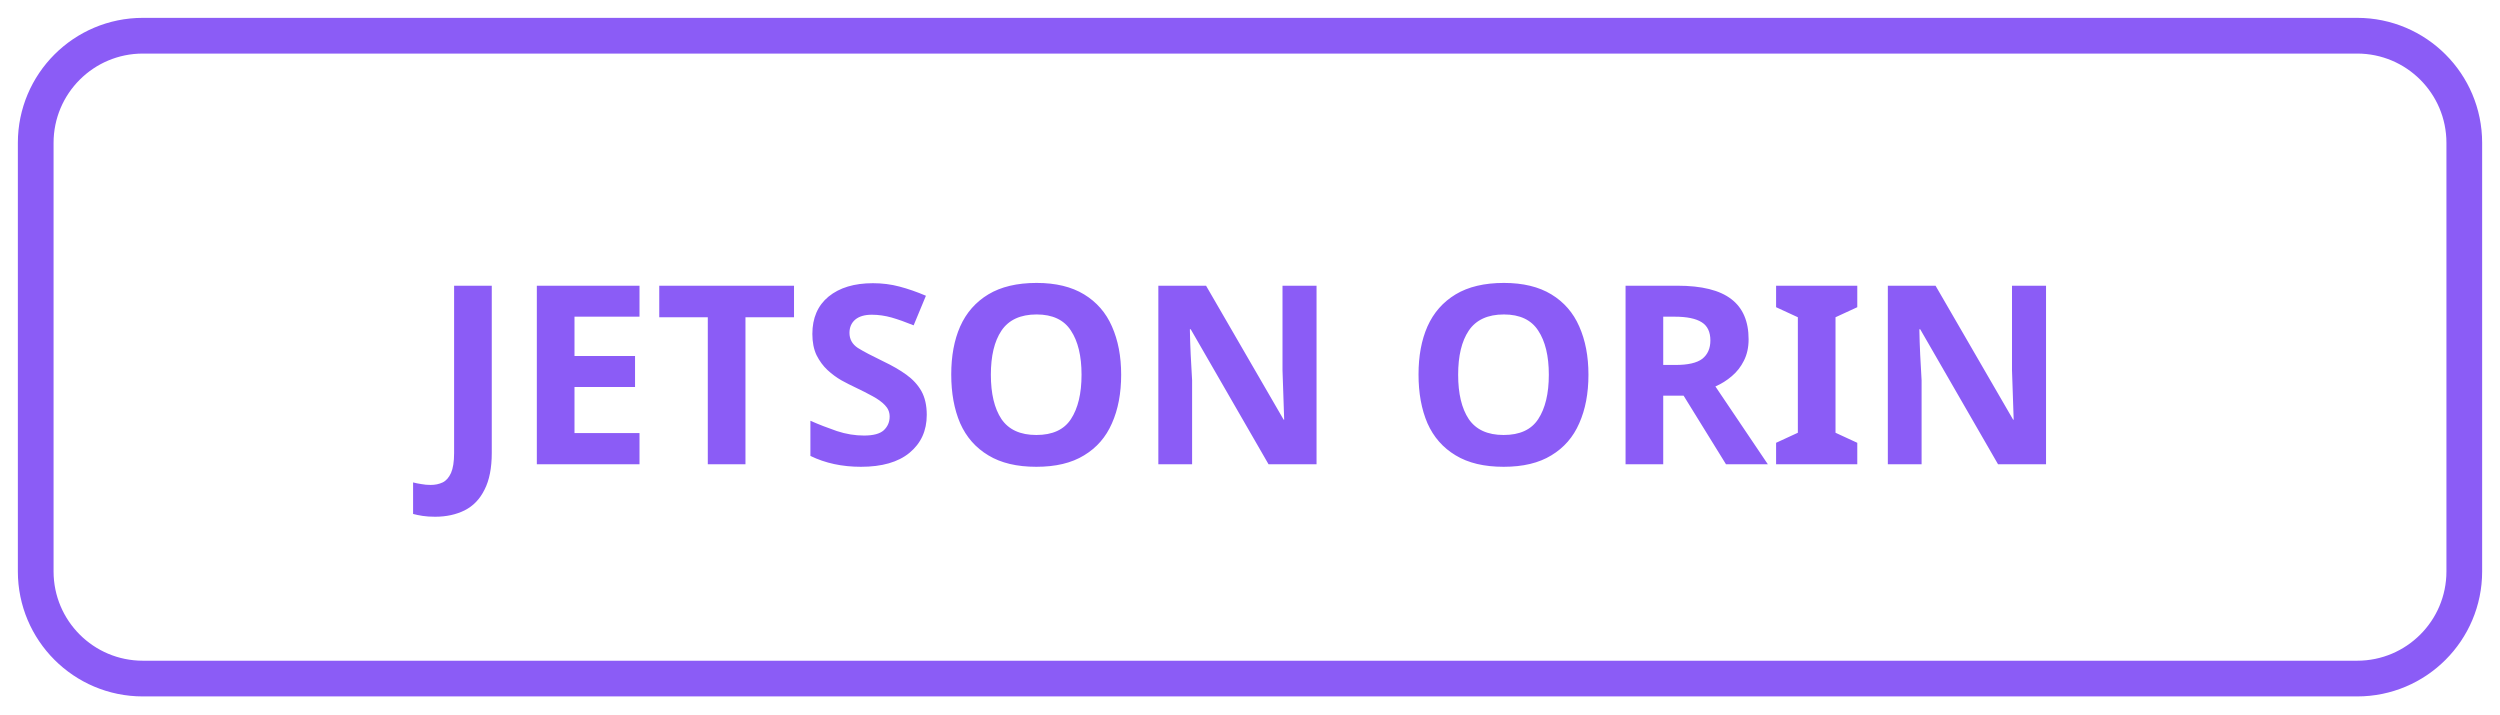
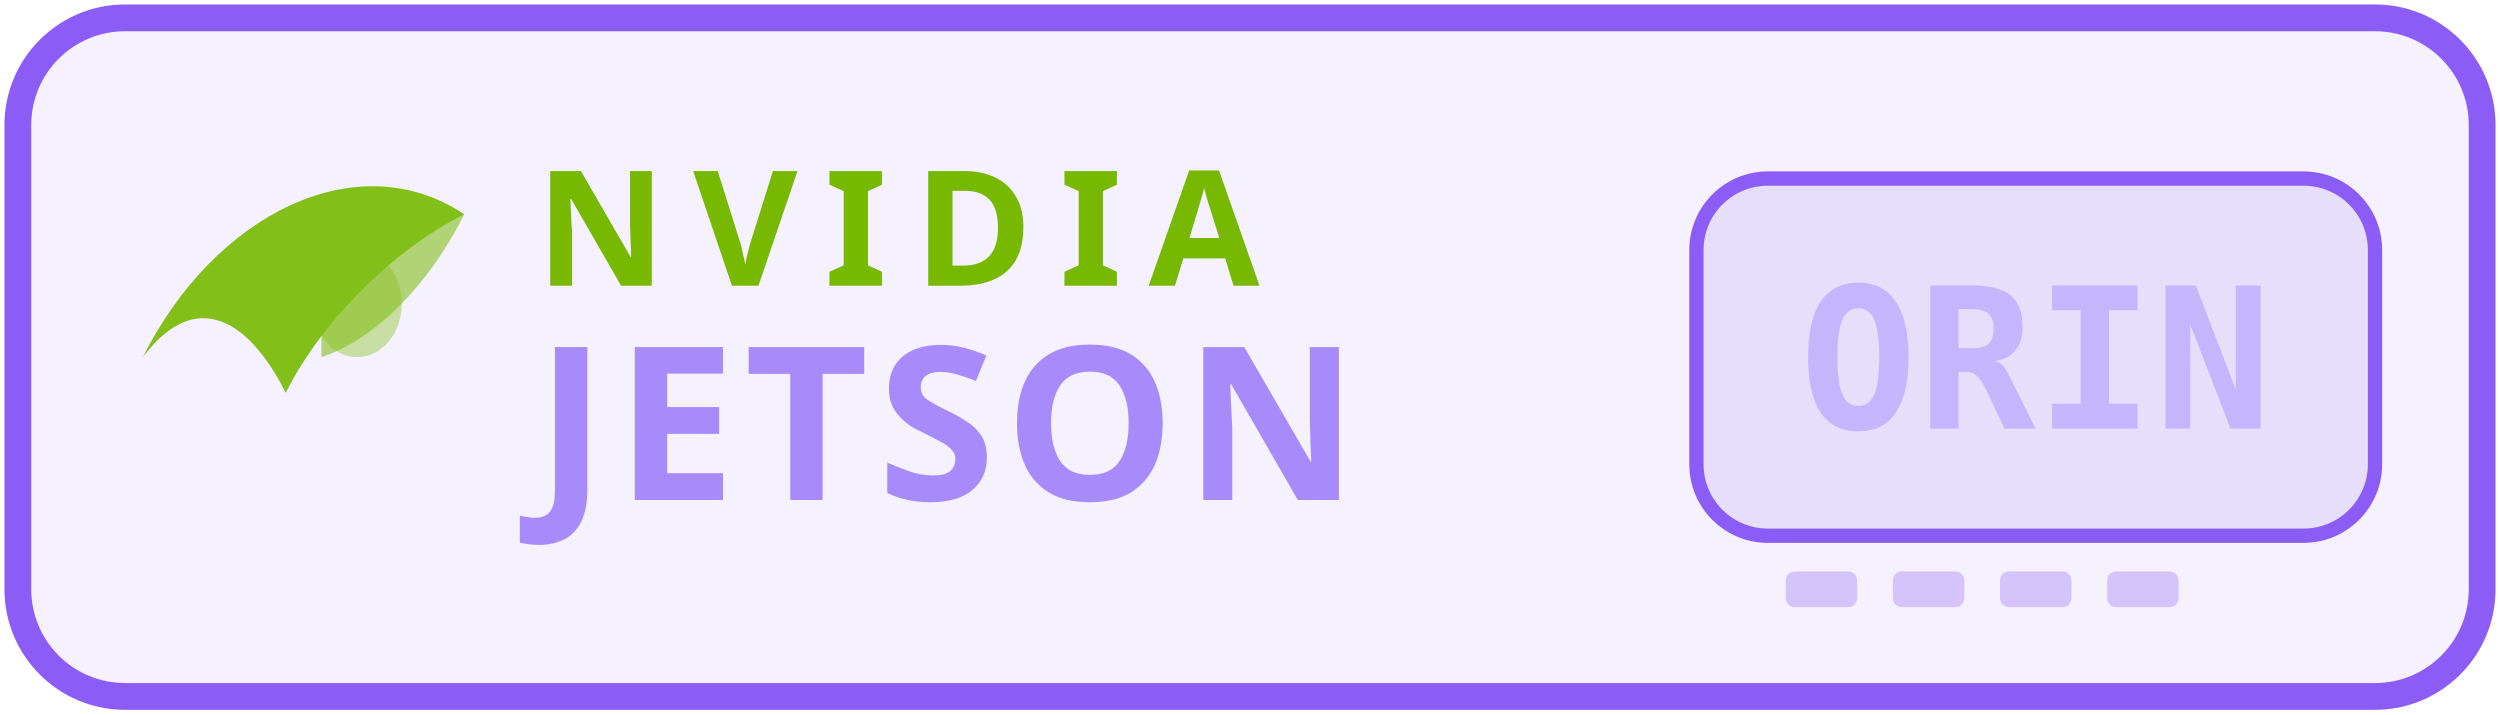
<svg xmlns="http://www.w3.org/2000/svg" viewBox="0 0 140 40" fill="none">
-   <rect x="2" y="2" width="136" height="36" rx="6" stroke="#8b5cf6" stroke-width="2" />
-   <text x="70" y="26" text-anchor="middle" font-family="system-ui" font-size="14" font-weight="bold" fill="#8b5cf6">JETSON ORIN</text>
+   <defs>
+     <linearGradient id="nvidiaGrad" x1="0%" y1="0%" x2="100%" y2="100%">
+       <stop offset="0%" stop-color="#76b900" />
+       <stop offset="100%" stop-color="#8b5cf6" />
+     </linearGradient>
+   </defs>
+   <rect x="1" y="1" width="138" height="38" rx="6" fill="#8b5cf615" stroke="#8b5cf6" stroke-width="1.5" />
+   <g transform="translate(8, 8)" opacity="0.9">
+     <path d="M0 12 C4 4, 12 0, 18 4 C14 6, 10 10, 8 14 C6 10, 3 8, 0 12Z" fill="#76b900" />
+     <path d="M10 8 C12 5, 16 4, 18 4 C16 8, 13 11, 10 12 C10 10, 10 9, 10 8Z" fill="#76b900" opacity="0.6" />
+     <ellipse cx="12" cy="9" rx="2.5" ry="3" fill="#76b900" opacity="0.4" />
+   </g>
+   <text x="30" y="16" font-family="system-ui, sans-serif" font-size="9" font-weight="700" fill="#76b900" letter-spacing="1.5">NVIDIA</text>
+   <text x="30" y="28" font-family="system-ui, sans-serif" font-size="12" font-weight="800" fill="#a78bfa" letter-spacing="0.5">JETSON</text>
+   <rect x="95" y="10" width="38" height="20" rx="4" fill="#8b5cf620" stroke="#8b5cf6" stroke-width="0.8" />
+   <text x="114" y="24" text-anchor="middle" font-family="monospace" font-size="11" font-weight="700" fill="#c4b5fd">ORIN</text>
+   <g transform="translate(100, 32)" opacity="0.3">
+     <rect width="4" height="2" rx="0.5" fill="#8b5cf6" />
+     <rect x="6" width="4" height="2" rx="0.5" fill="#8b5cf6" />
+     <rect x="12" width="4" height="2" rx="0.5" fill="#8b5cf6" />
+     <rect x="18" width="4" height="2" rx="0.5" fill="#8b5cf6" />
+   </g>
</svg>
